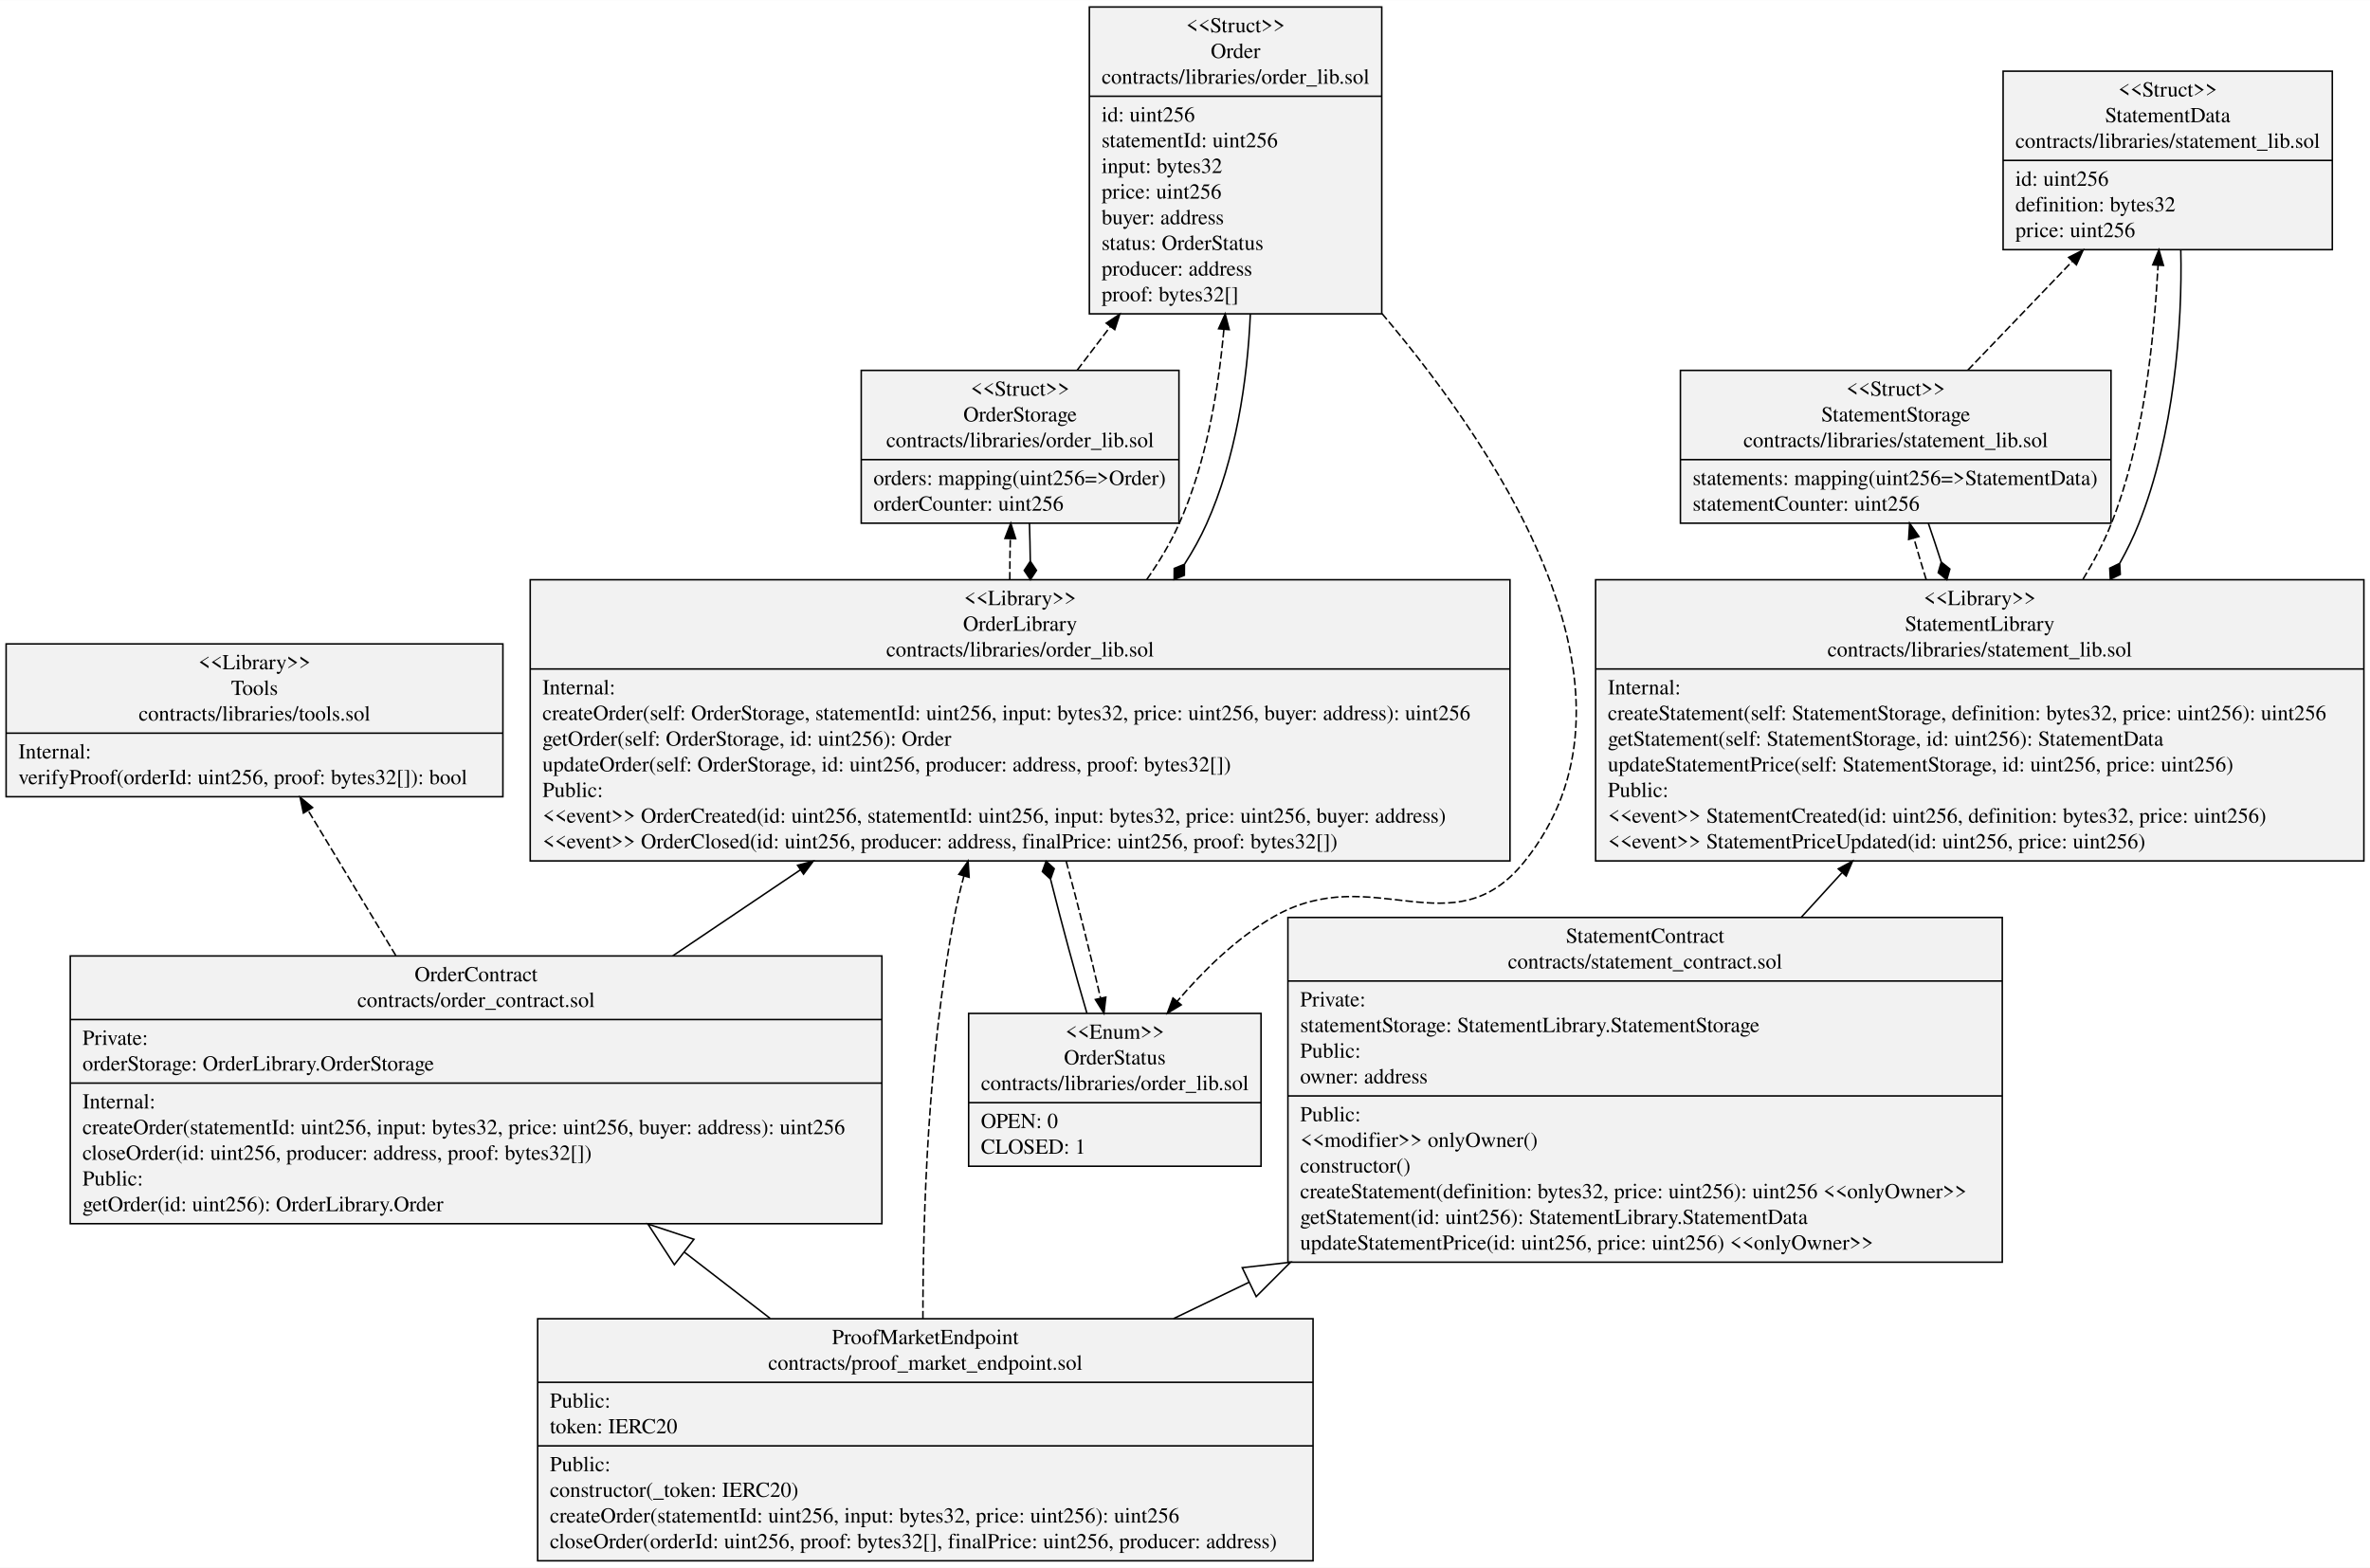
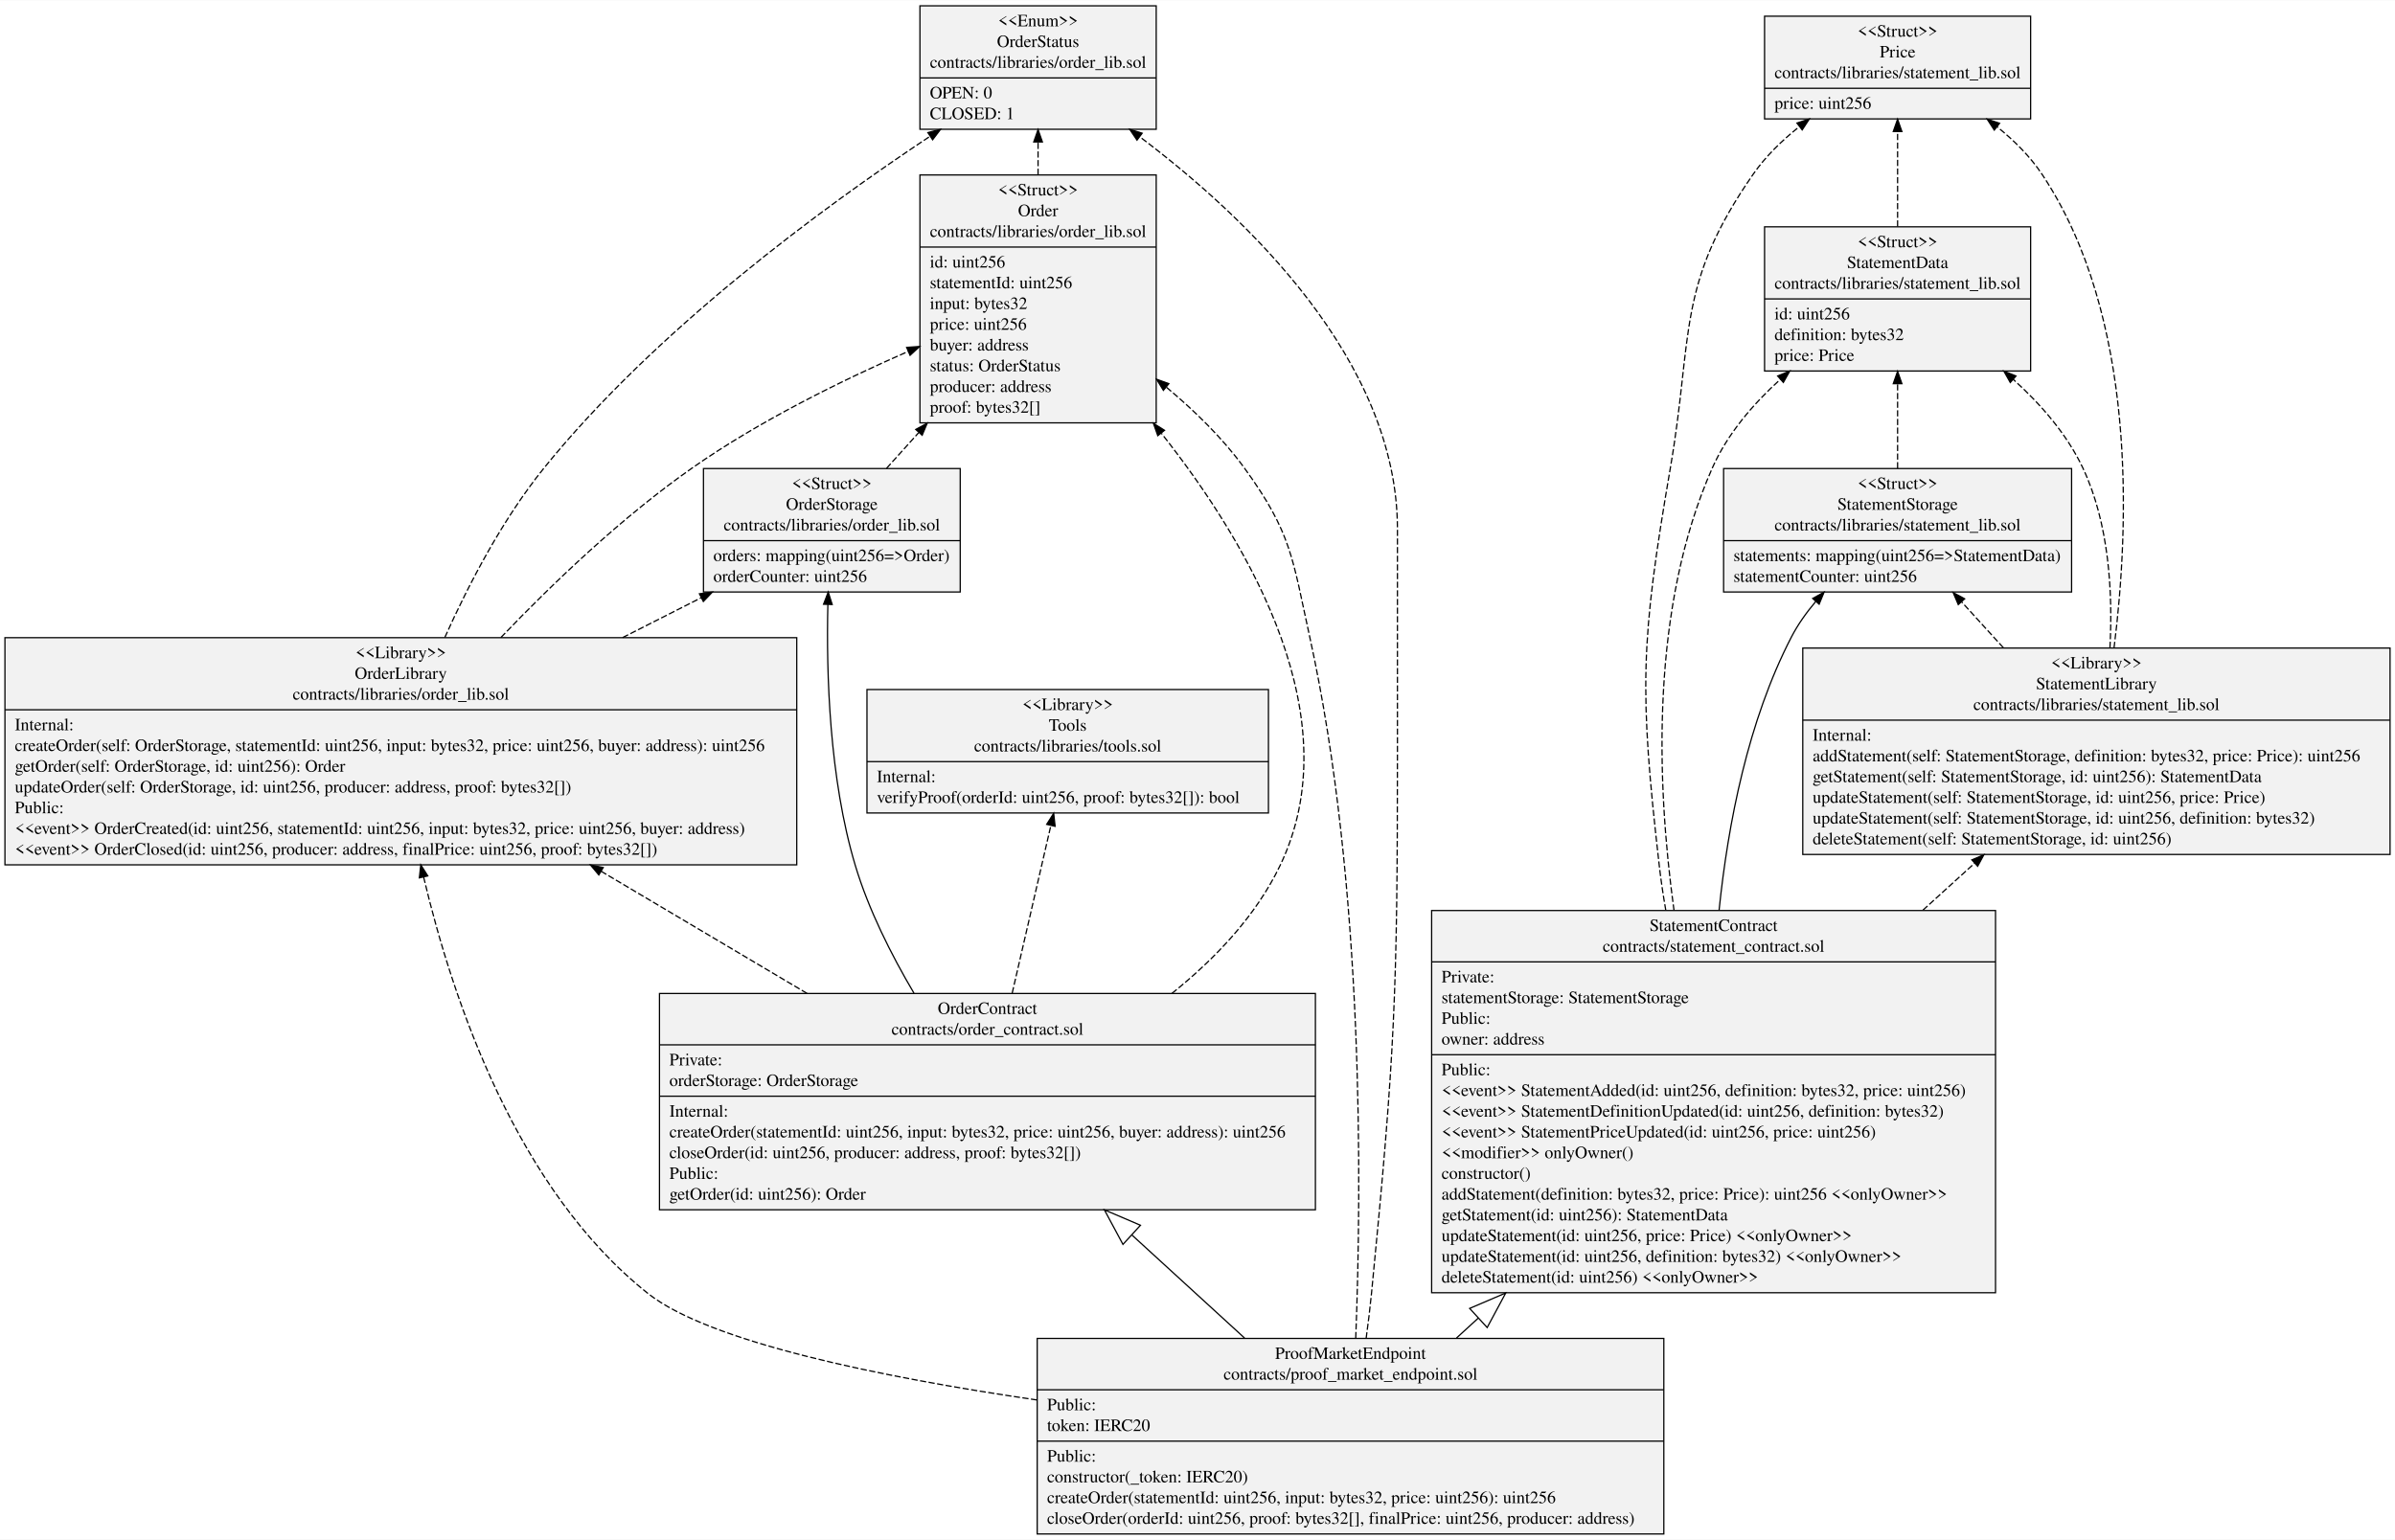
- <svg xmlns="http://www.w3.org/2000/svg" width="1551pt" height="1026pt" viewBox="0.00 0.00 1550.93 1025.80">
-   <g id="graph0" class="graph" transform="scale(1 1) rotate(0) translate(4 1021.8)">
-     <polygon fill="white" stroke="transparent" points="-4,4 -4,-1021.8 1546.93,-1021.8 1546.93,4 -4,4" />
+ <svg xmlns="http://www.w3.org/2000/svg" width="1939pt" height="1247pt" viewBox="0.00 0.00 1939.36 1246.80">
+   <g id="graph0" class="graph" transform="scale(1 1) rotate(0) translate(4 1242.8)">
+     <polygon fill="white" stroke="transparent" points="-4,4 -4,-1242.8 1935.36,-1242.8 1935.36,4 -4,4" />
    <g id="node1" class="node">
-       <polygon fill="#f2f2f2" stroke="black" points="629.88,-258.7 629.88,-358.7 821.22,-358.7 821.22,-258.7 629.88,-258.7" />
-       <text text-anchor="middle" x="725.55" y="-342.1" font-family="Times,serif" font-size="14.00">&lt;&lt;Enum&gt;&gt;</text>
-       <text text-anchor="middle" x="725.55" y="-325.3" font-family="Times,serif" font-size="14.00">OrderStatus</text>
-       <text text-anchor="middle" x="725.55" y="-308.5" font-family="Times,serif" font-size="14.00">contracts/libraries/order_lib.sol</text>
-       <polyline fill="none" stroke="black" points="629.88,-300.3 821.22,-300.3 " />
-       <text text-anchor="start" x="637.88" y="-283.7" font-family="Times,serif" font-size="14.00">OPEN: 0</text>
-       <text text-anchor="start" x="637.88" y="-266.9" font-family="Times,serif" font-size="14.00">CLOSED: 1</text>
+       <polygon fill="#f2f2f2" stroke="black" points="740.92,-1138.3 740.92,-1238.3 932.25,-1238.3 932.25,-1138.3 740.92,-1138.3" />
+       <text text-anchor="middle" x="836.58" y="-1221.7" font-family="Times,serif" font-size="14.00">&lt;&lt;Enum&gt;&gt;</text>
+       <text text-anchor="middle" x="836.58" y="-1204.9" font-family="Times,serif" font-size="14.00">OrderStatus</text>
+       <text text-anchor="middle" x="836.58" y="-1188.1" font-family="Times,serif" font-size="14.00">contracts/libraries/order_lib.sol</text>
+       <polyline fill="none" stroke="black" points="740.92,-1179.9 932.25,-1179.9 " />
+       <text text-anchor="start" x="748.92" y="-1163.3" font-family="Times,serif" font-size="14.00">OPEN: 0</text>
+       <text text-anchor="start" x="748.92" y="-1146.5" font-family="Times,serif" font-size="14.00">CLOSED: 1</text>
+     </g>
+     <g id="node2" class="node">
+       <polygon fill="#f2f2f2" stroke="black" points="740.92,-900.5 740.92,-1101.3 932.25,-1101.3 932.25,-900.5 740.92,-900.5" />
+       <text text-anchor="middle" x="836.58" y="-1084.7" font-family="Times,serif" font-size="14.00">&lt;&lt;Struct&gt;&gt;</text>
+       <text text-anchor="middle" x="836.58" y="-1067.9" font-family="Times,serif" font-size="14.00">Order</text>
+       <text text-anchor="middle" x="836.58" y="-1051.1" font-family="Times,serif" font-size="14.00">contracts/libraries/order_lib.sol</text>
+       <polyline fill="none" stroke="black" points="740.92,-1042.9 932.25,-1042.9 " />
+       <text text-anchor="start" x="748.92" y="-1026.3" font-family="Times,serif" font-size="14.00">id: uint256</text>
+       <text text-anchor="start" x="748.92" y="-1009.5" font-family="Times,serif" font-size="14.00">statementId: uint256</text>
+       <text text-anchor="start" x="748.92" y="-992.7" font-family="Times,serif" font-size="14.00">input: bytes32</text>
+       <text text-anchor="start" x="748.92" y="-975.9" font-family="Times,serif" font-size="14.00">price: uint256</text>
+       <text text-anchor="start" x="748.92" y="-959.1" font-family="Times,serif" font-size="14.00">buyer: address</text>
+       <text text-anchor="start" x="748.92" y="-942.3" font-family="Times,serif" font-size="14.00">status: OrderStatus</text>
+       <text text-anchor="start" x="748.92" y="-925.5" font-family="Times,serif" font-size="14.00">producer: address</text>
+       <text text-anchor="start" x="748.92" y="-908.7" font-family="Times,serif" font-size="14.00">proof: bytes32[]</text>
+     </g>
+     <g id="edge1" class="edge">
+       <path fill="none" stroke="black" stroke-dasharray="5,2" d="M836.58,-1101.38C836.58,-1110.42 836.58,-1119.37 836.58,-1127.89" />
+       <polygon fill="black" stroke="black" points="833.08,-1128.05 836.58,-1138.05 840.08,-1128.05 833.08,-1128.05" />
+     </g>
+     <g id="node3" class="node">
+       <polygon fill="#f2f2f2" stroke="black" points="565.63,-763.5 565.63,-863.5 773.54,-863.5 773.54,-763.5 565.63,-763.5" />
+       <text text-anchor="middle" x="669.58" y="-846.9" font-family="Times,serif" font-size="14.00">&lt;&lt;Struct&gt;&gt;</text>
+       <text text-anchor="middle" x="669.58" y="-830.1" font-family="Times,serif" font-size="14.00">OrderStorage</text>
+       <text text-anchor="middle" x="669.58" y="-813.3" font-family="Times,serif" font-size="14.00">contracts/libraries/order_lib.sol</text>
+       <polyline fill="none" stroke="black" points="565.63,-805.1 773.54,-805.1 " />
+       <text text-anchor="start" x="573.63" y="-788.5" font-family="Times,serif" font-size="14.00">orders: mapping(uint256=&gt;Order)</text>
+       <text text-anchor="start" x="573.63" y="-771.7" font-family="Times,serif" font-size="14.00">orderCounter: uint256</text>
+     </g>
+     <g id="edge2" class="edge">
+       <path fill="none" stroke="black" stroke-dasharray="5,2" d="M713.9,-863.7C722.06,-872.76 730.87,-882.54 739.89,-892.55" />
+       <polygon fill="black" stroke="black" points="737.52,-895.16 746.82,-900.24 742.73,-890.47 737.52,-895.16" />
    </g>
    <g id="node4" class="node">
-       <polygon fill="#f2f2f2" stroke="black" points="342.97,-458.5 342.97,-642.5 984.13,-642.5 984.13,-458.5 342.97,-458.5" />
-       <text text-anchor="middle" x="663.55" y="-625.9" font-family="Times,serif" font-size="14.00">&lt;&lt;Library&gt;&gt;</text>
-       <text text-anchor="middle" x="663.55" y="-609.1" font-family="Times,serif" font-size="14.00">OrderLibrary</text>
-       <text text-anchor="middle" x="663.55" y="-592.3" font-family="Times,serif" font-size="14.00">contracts/libraries/order_lib.sol</text>
-       <polyline fill="none" stroke="black" points="342.97,-584.1 984.13,-584.1 " />
-       <text text-anchor="start" x="350.97" y="-567.5" font-family="Times,serif" font-size="14.00">Internal:</text>
-       <text text-anchor="start" x="350.97" y="-550.7" font-family="Times,serif" font-size="14.00">    createOrder(self: OrderStorage, statementId: uint256, input: bytes32, price: uint256, buyer: address): uint256</text>
-       <text text-anchor="start" x="350.97" y="-533.9" font-family="Times,serif" font-size="14.00">    getOrder(self: OrderStorage, id: uint256): Order</text>
-       <text text-anchor="start" x="350.97" y="-517.1" font-family="Times,serif" font-size="14.00">    updateOrder(self: OrderStorage, id: uint256, producer: address, proof: bytes32[])</text>
-       <text text-anchor="start" x="350.97" y="-500.3" font-family="Times,serif" font-size="14.00">Public:</text>
-       <text text-anchor="start" x="350.97" y="-483.5" font-family="Times,serif" font-size="14.00">    &lt;&lt;event&gt;&gt; OrderCreated(id: uint256, statementId: uint256, input: bytes32, price: uint256, buyer: address)</text>
-       <text text-anchor="start" x="350.97" y="-466.7" font-family="Times,serif" font-size="14.00">    &lt;&lt;event&gt;&gt; OrderClosed(id: uint256, producer: address, finalPrice: uint256, proof: bytes32[])</text>
+       <polygon fill="#f2f2f2" stroke="black" points="0,-542.5 0,-726.5 641.17,-726.5 641.17,-542.5 0,-542.5" />
+       <text text-anchor="middle" x="320.58" y="-709.9" font-family="Times,serif" font-size="14.00">&lt;&lt;Library&gt;&gt;</text>
+       <text text-anchor="middle" x="320.58" y="-693.1" font-family="Times,serif" font-size="14.00">OrderLibrary</text>
+       <text text-anchor="middle" x="320.58" y="-676.3" font-family="Times,serif" font-size="14.00">contracts/libraries/order_lib.sol</text>
+       <polyline fill="none" stroke="black" points="0,-668.1 641.17,-668.1 " />
+       <text text-anchor="start" x="8" y="-651.5" font-family="Times,serif" font-size="14.00">Internal:</text>
+       <text text-anchor="start" x="8" y="-634.7" font-family="Times,serif" font-size="14.00">    createOrder(self: OrderStorage, statementId: uint256, input: bytes32, price: uint256, buyer: address): uint256</text>
+       <text text-anchor="start" x="8" y="-617.9" font-family="Times,serif" font-size="14.00">    getOrder(self: OrderStorage, id: uint256): Order</text>
+       <text text-anchor="start" x="8" y="-601.1" font-family="Times,serif" font-size="14.00">    updateOrder(self: OrderStorage, id: uint256, producer: address, proof: bytes32[])</text>
+       <text text-anchor="start" x="8" y="-584.3" font-family="Times,serif" font-size="14.00">Public:</text>
+       <text text-anchor="start" x="8" y="-567.5" font-family="Times,serif" font-size="14.00">    &lt;&lt;event&gt;&gt; OrderCreated(id: uint256, statementId: uint256, input: bytes32, price: uint256, buyer: address)</text>
+       <text text-anchor="start" x="8" y="-550.7" font-family="Times,serif" font-size="14.00">    &lt;&lt;event&gt;&gt; OrderClosed(id: uint256, producer: address, finalPrice: uint256, proof: bytes32[])</text>
+     </g>
+     <g id="edge5" class="edge">
+       <path fill="none" stroke="black" stroke-dasharray="5,2" d="M356.2,-726.7C375.99,-770.8 403.35,-822.93 436.58,-864 526.83,-975.5 661.33,-1074.38 749.01,-1132.56" />
+       <polygon fill="black" stroke="black" points="747.33,-1135.65 757.6,-1138.24 751.19,-1129.81 747.33,-1135.65" />
+     </g>
+     <g id="edge4" class="edge">
+       <path fill="none" stroke="black" stroke-dasharray="5,2" d="M401.62,-726.67C444.69,-771.66 500.28,-824.6 556.58,-864 610.68,-901.85 676.92,-934.53 731.39,-958.35" />
+       <polygon fill="black" stroke="black" points="730.15,-961.63 740.72,-962.39 732.93,-955.2 730.15,-961.63" />
    </g>
    <g id="edge3" class="edge">
-       <path fill="none" stroke="black" d="M707.28,-358.81C699.79,-384.09 691.18,-415.91 683.55,-446.28" />
-       <polygon fill="black" stroke="black" points="683.46,-446.63 685.89,-453.42 680.56,-458.28 678.13,-451.49 683.46,-446.63" />
-     </g>
-     <g id="node2" class="node">
-       <polygon fill="#f2f2f2" stroke="black" points="708.88,-816.5 708.88,-1017.3 900.22,-1017.3 900.22,-816.5 708.88,-816.5" />
-       <text text-anchor="middle" x="804.55" y="-1000.7" font-family="Times,serif" font-size="14.00">&lt;&lt;Struct&gt;&gt;</text>
-       <text text-anchor="middle" x="804.55" y="-983.9" font-family="Times,serif" font-size="14.00">Order</text>
-       <text text-anchor="middle" x="804.55" y="-967.1" font-family="Times,serif" font-size="14.00">contracts/libraries/order_lib.sol</text>
-       <polyline fill="none" stroke="black" points="708.88,-958.9 900.22,-958.9 " />
-       <text text-anchor="start" x="716.88" y="-942.3" font-family="Times,serif" font-size="14.00">id: uint256</text>
-       <text text-anchor="start" x="716.88" y="-925.5" font-family="Times,serif" font-size="14.00">statementId: uint256</text>
-       <text text-anchor="start" x="716.88" y="-908.7" font-family="Times,serif" font-size="14.00">input: bytes32</text>
-       <text text-anchor="start" x="716.88" y="-891.9" font-family="Times,serif" font-size="14.00">price: uint256</text>
-       <text text-anchor="start" x="716.88" y="-875.1" font-family="Times,serif" font-size="14.00">buyer: address</text>
-       <text text-anchor="start" x="716.88" y="-858.3" font-family="Times,serif" font-size="14.00">status: OrderStatus</text>
-       <text text-anchor="start" x="716.88" y="-841.5" font-family="Times,serif" font-size="14.00">producer: address</text>
-       <text text-anchor="start" x="716.88" y="-824.7" font-family="Times,serif" font-size="14.00">proof: bytes32[]</text>
-     </g>
-     <g id="edge1" class="edge">
-       <path fill="none" stroke="black" stroke-dasharray="5,2" d="M900.34,-816.72C984.1,-717.76 1079.93,-565.39 993.55,-458 946.78,-399.85 894.31,-459.07 829.55,-422 805.42,-408.19 783.64,-386.9 766.32,-366.57" />
-       <polygon fill="black" stroke="black" points="768.99,-364.3 759.91,-358.84 763.6,-368.77 768.99,-364.3" />
-     </g>
-     <g id="edge4" class="edge">
-       <path fill="none" stroke="black" d="M814.23,-816.41C812.36,-772.64 804.65,-721.61 785.55,-679 781.55,-670.08 776.7,-661.33 771.26,-652.87" />
-       <polygon fill="black" stroke="black" points="771.1,-652.62 764.42,-649.9 764.36,-642.69 771.04,-645.41 771.1,-652.62" />
-     </g>
-     <g id="node3" class="node">
-       <polygon fill="#f2f2f2" stroke="black" points="559.59,-679.5 559.59,-779.5 767.51,-779.5 767.51,-679.5 559.59,-679.5" />
-       <text text-anchor="middle" x="663.55" y="-762.9" font-family="Times,serif" font-size="14.00">&lt;&lt;Struct&gt;&gt;</text>
-       <text text-anchor="middle" x="663.55" y="-746.1" font-family="Times,serif" font-size="14.00">OrderStorage</text>
-       <text text-anchor="middle" x="663.55" y="-729.3" font-family="Times,serif" font-size="14.00">contracts/libraries/order_lib.sol</text>
-       <polyline fill="none" stroke="black" points="559.59,-721.1 767.51,-721.1 " />
-       <text text-anchor="start" x="567.59" y="-704.5" font-family="Times,serif" font-size="14.00">orders: mapping(uint256=&gt;Order)</text>
-       <text text-anchor="start" x="567.59" y="-687.7" font-family="Times,serif" font-size="14.00">orderCounter: uint256</text>
-     </g>
-     <g id="edge2" class="edge">
-       <path fill="none" stroke="black" stroke-dasharray="5,2" d="M700.97,-779.7C707.79,-788.67 715.15,-798.35 722.68,-808.26" />
-       <polygon fill="black" stroke="black" points="719.92,-810.4 728.76,-816.24 725.49,-806.17 719.92,-810.4" />
-     </g>
-     <g id="edge5" class="edge">
-       <path fill="none" stroke="black" d="M669.67,-679.45C669.93,-671.62 670.12,-663.28 670.22,-654.75" />
-       <polygon fill="black" stroke="black" points="670.22,-654.59 666.26,-648.57 670.3,-642.59 674.26,-648.62 670.22,-654.59" />
+       <path fill="none" stroke="black" stroke-dasharray="5,2" d="M500.2,-726.59C521.92,-737.61 543.54,-748.58 563.71,-758.8" />
+       <polygon fill="black" stroke="black" points="562.36,-762.05 572.86,-763.45 565.53,-755.8 562.36,-762.05" />
+     </g>
+     <g id="node5" class="node">
+       <polygon fill="#f2f2f2" stroke="black" points="1424.86,-942.5 1424.86,-1059.3 1640.31,-1059.3 1640.31,-942.5 1424.86,-942.5" />
+       <text text-anchor="middle" x="1532.58" y="-1042.7" font-family="Times,serif" font-size="14.00">&lt;&lt;Struct&gt;&gt;</text>
+       <text text-anchor="middle" x="1532.58" y="-1025.9" font-family="Times,serif" font-size="14.00">StatementData</text>
+       <text text-anchor="middle" x="1532.58" y="-1009.1" font-family="Times,serif" font-size="14.00">contracts/libraries/statement_lib.sol</text>
+       <polyline fill="none" stroke="black" points="1424.86,-1000.9 1640.31,-1000.9 " />
+       <text text-anchor="start" x="1432.86" y="-984.3" font-family="Times,serif" font-size="14.00">id: uint256</text>
+       <text text-anchor="start" x="1432.86" y="-967.5" font-family="Times,serif" font-size="14.00">definition: bytes32</text>
+       <text text-anchor="start" x="1432.86" y="-950.7" font-family="Times,serif" font-size="14.00">price: Price</text>
+     </g>
+     <g id="node7" class="node">
+       <polygon fill="#f2f2f2" stroke="black" points="1424.86,-1146.7 1424.86,-1229.9 1640.31,-1229.9 1640.31,-1146.7 1424.86,-1146.7" />
+       <text text-anchor="middle" x="1532.58" y="-1213.3" font-family="Times,serif" font-size="14.00">&lt;&lt;Struct&gt;&gt;</text>
+       <text text-anchor="middle" x="1532.58" y="-1196.5" font-family="Times,serif" font-size="14.00">Price</text>
+       <text text-anchor="middle" x="1532.58" y="-1179.7" font-family="Times,serif" font-size="14.00">contracts/libraries/statement_lib.sol</text>
+       <polyline fill="none" stroke="black" points="1424.86,-1171.5 1640.31,-1171.5 " />
+       <text text-anchor="start" x="1432.86" y="-1154.9" font-family="Times,serif" font-size="14.00">price: uint256</text>
+     </g>
+     <g id="edge6" class="edge">
+       <path fill="none" stroke="black" stroke-dasharray="5,2" d="M1532.58,-1059.55C1532.58,-1084.08 1532.58,-1112.46 1532.58,-1136.23" />
+       <polygon fill="black" stroke="black" points="1529.08,-1136.46 1532.58,-1146.46 1536.08,-1136.46 1529.08,-1136.46" />
+     </g>
+     <g id="node6" class="node">
+       <polygon fill="#f2f2f2" stroke="black" points="1391.69,-763.5 1391.69,-863.5 1673.48,-863.5 1673.48,-763.5 1391.69,-763.5" />
+       <text text-anchor="middle" x="1532.58" y="-846.9" font-family="Times,serif" font-size="14.00">&lt;&lt;Struct&gt;&gt;</text>
+       <text text-anchor="middle" x="1532.58" y="-830.1" font-family="Times,serif" font-size="14.00">StatementStorage</text>
+       <text text-anchor="middle" x="1532.58" y="-813.3" font-family="Times,serif" font-size="14.00">contracts/libraries/statement_lib.sol</text>
+       <polyline fill="none" stroke="black" points="1391.69,-805.1 1673.48,-805.1 " />
+       <text text-anchor="start" x="1399.69" y="-788.5" font-family="Times,serif" font-size="14.00">statements: mapping(uint256=&gt;StatementData)</text>
+       <text text-anchor="start" x="1399.69" y="-771.7" font-family="Times,serif" font-size="14.00">statementCounter: uint256</text>
+     </g>
+     <g id="edge7" class="edge">
+       <path fill="none" stroke="black" stroke-dasharray="5,2" d="M1532.58,-863.7C1532.58,-884.63 1532.58,-909.39 1532.58,-932.02" />
+       <polygon fill="black" stroke="black" points="1529.08,-932.24 1532.58,-942.24 1536.08,-932.24 1529.08,-932.24" />
+     </g>
+     <g id="node8" class="node">
+       <polygon fill="#f2f2f2" stroke="black" points="1455.8,-550.9 1455.8,-718.1 1931.36,-718.1 1931.36,-550.9 1455.8,-550.9" />
+       <text text-anchor="middle" x="1693.58" y="-701.5" font-family="Times,serif" font-size="14.00">&lt;&lt;Library&gt;&gt;</text>
+       <text text-anchor="middle" x="1693.58" y="-684.7" font-family="Times,serif" font-size="14.00">StatementLibrary</text>
+       <text text-anchor="middle" x="1693.58" y="-667.9" font-family="Times,serif" font-size="14.00">contracts/libraries/statement_lib.sol</text>
+       <polyline fill="none" stroke="black" points="1455.8,-659.7 1931.36,-659.7 " />
+       <text text-anchor="start" x="1463.8" y="-643.1" font-family="Times,serif" font-size="14.00">Internal:</text>
+       <text text-anchor="start" x="1463.8" y="-626.3" font-family="Times,serif" font-size="14.00">    addStatement(self: StatementStorage, definition: bytes32, price: Price): uint256</text>
+       <text text-anchor="start" x="1463.8" y="-609.5" font-family="Times,serif" font-size="14.00">    getStatement(self: StatementStorage, id: uint256): StatementData</text>
+       <text text-anchor="start" x="1463.8" y="-592.7" font-family="Times,serif" font-size="14.00">    updateStatement(self: StatementStorage, id: uint256, price: Price)</text>
+       <text text-anchor="start" x="1463.8" y="-575.9" font-family="Times,serif" font-size="14.00">    updateStatement(self: StatementStorage, id: uint256, definition: bytes32)</text>
+       <text text-anchor="start" x="1463.8" y="-559.1" font-family="Times,serif" font-size="14.00">    deleteStatement(self: StatementStorage, id: uint256)</text>
+     </g>
+     <g id="edge10" class="edge">
+       <path fill="none" stroke="black" stroke-dasharray="5,2" d="M1704.54,-718.23C1706.92,-763.36 1703.83,-819.02 1682.58,-864 1669.7,-891.26 1648.61,-915.51 1626.25,-935.71" />
+       <polygon fill="black" stroke="black" points="1623.83,-933.18 1618.63,-942.41 1628.45,-938.44 1623.83,-933.18" />
    </g>
    <g id="edge8" class="edge">
-       <path fill="none" stroke="black" stroke-dasharray="5,2" d="M693.71,-458.28C701.83,-428.31 710.02,-395.79 716.17,-368.84" />
-       <polygon fill="black" stroke="black" points="719.65,-369.33 718.42,-358.81 712.82,-367.8 719.65,-369.33" />
-     </g>
-     <g id="edge7" class="edge">
-       <path fill="none" stroke="black" stroke-dasharray="5,2" d="M746.47,-642.69C754.61,-654.25 761.92,-666.45 767.55,-679 785.2,-718.36 793.12,-764.91 796.91,-806.29" />
-       <polygon fill="black" stroke="black" points="793.44,-806.74 797.77,-816.41 800.41,-806.15 793.44,-806.74" />
-     </g>
-     <g id="edge6" class="edge">
-       <path fill="none" stroke="black" stroke-dasharray="5,2" d="M656.8,-642.59C656.82,-651.63 656.93,-660.62 657.14,-669.21" />
-       <polygon fill="black" stroke="black" points="653.65,-669.55 657.44,-679.45 660.64,-669.35 653.65,-669.55" />
-     </g>
-     <g id="node5" class="node">
-       <polygon fill="#f2f2f2" stroke="black" points="1306.83,-858.5 1306.83,-975.3 1522.27,-975.3 1522.27,-858.5 1306.83,-858.5" />
-       <text text-anchor="middle" x="1414.55" y="-958.7" font-family="Times,serif" font-size="14.00">&lt;&lt;Struct&gt;&gt;</text>
-       <text text-anchor="middle" x="1414.55" y="-941.9" font-family="Times,serif" font-size="14.00">StatementData</text>
-       <text text-anchor="middle" x="1414.55" y="-925.1" font-family="Times,serif" font-size="14.00">contracts/libraries/statement_lib.sol</text>
-       <polyline fill="none" stroke="black" points="1306.83,-916.9 1522.27,-916.9 " />
-       <text text-anchor="start" x="1314.83" y="-900.3" font-family="Times,serif" font-size="14.00">id: uint256</text>
-       <text text-anchor="start" x="1314.83" y="-883.5" font-family="Times,serif" font-size="14.00">definition: bytes32</text>
-       <text text-anchor="start" x="1314.83" y="-866.7" font-family="Times,serif" font-size="14.00">price: uint256</text>
-     </g>
-     <g id="node7" class="node">
-       <polygon fill="#f2f2f2" stroke="black" points="1040.17,-458.5 1040.17,-642.5 1542.93,-642.5 1542.93,-458.5 1040.17,-458.5" />
-       <text text-anchor="middle" x="1291.55" y="-625.9" font-family="Times,serif" font-size="14.00">&lt;&lt;Library&gt;&gt;</text>
-       <text text-anchor="middle" x="1291.55" y="-609.1" font-family="Times,serif" font-size="14.00">StatementLibrary</text>
-       <text text-anchor="middle" x="1291.55" y="-592.3" font-family="Times,serif" font-size="14.00">contracts/libraries/statement_lib.sol</text>
-       <polyline fill="none" stroke="black" points="1040.17,-584.1 1542.93,-584.1 " />
-       <text text-anchor="start" x="1048.17" y="-567.5" font-family="Times,serif" font-size="14.00">Internal:</text>
-       <text text-anchor="start" x="1048.17" y="-550.7" font-family="Times,serif" font-size="14.00">    createStatement(self: StatementStorage, definition: bytes32, price: uint256): uint256</text>
-       <text text-anchor="start" x="1048.17" y="-533.9" font-family="Times,serif" font-size="14.00">    getStatement(self: StatementStorage, id: uint256): StatementData</text>
-       <text text-anchor="start" x="1048.17" y="-517.1" font-family="Times,serif" font-size="14.00">    updateStatementPrice(self: StatementStorage, id: uint256, price: uint256)</text>
-       <text text-anchor="start" x="1048.17" y="-500.3" font-family="Times,serif" font-size="14.00">Public:</text>
-       <text text-anchor="start" x="1048.17" y="-483.5" font-family="Times,serif" font-size="14.00">    &lt;&lt;event&gt;&gt; StatementCreated(id: uint256, definition: bytes32, price: uint256)</text>
-       <text text-anchor="start" x="1048.17" y="-466.7" font-family="Times,serif" font-size="14.00">    &lt;&lt;event&gt;&gt; StatementPriceUpdated(id: uint256, price: uint256)</text>
-     </g>
-     <g id="edge10" class="edge">
-       <path fill="none" stroke="black" d="M1423.11,-858.35C1424.27,-809.08 1418.69,-737.1 1395.55,-679 1392.1,-670.34 1387.91,-661.76 1383.22,-653.37" />
-       <polygon fill="black" stroke="black" points="1383.11,-653.19 1376.62,-650.05 1377.01,-642.85 1383.51,-645.99 1383.11,-653.19" />
-     </g>
-     <g id="node6" class="node">
-       <polygon fill="#f2f2f2" stroke="black" points="1095.66,-679.5 1095.66,-779.5 1377.44,-779.5 1377.44,-679.5 1095.66,-679.5" />
-       <text text-anchor="middle" x="1236.55" y="-762.9" font-family="Times,serif" font-size="14.00">&lt;&lt;Struct&gt;&gt;</text>
-       <text text-anchor="middle" x="1236.55" y="-746.1" font-family="Times,serif" font-size="14.00">StatementStorage</text>
-       <text text-anchor="middle" x="1236.55" y="-729.3" font-family="Times,serif" font-size="14.00">contracts/libraries/statement_lib.sol</text>
-       <polyline fill="none" stroke="black" points="1095.66,-721.1 1377.44,-721.1 " />
-       <text text-anchor="start" x="1103.66" y="-704.5" font-family="Times,serif" font-size="14.00">statements: mapping(uint256=&gt;StatementData)</text>
-       <text text-anchor="start" x="1103.66" y="-687.7" font-family="Times,serif" font-size="14.00">statementCounter: uint256</text>
+       <path fill="none" stroke="black" stroke-dasharray="5,2" d="M1618.27,-718.3C1606.86,-730.85 1595.3,-743.55 1584.53,-755.39" />
+       <polygon fill="black" stroke="black" points="1581.72,-753.28 1577.58,-763.03 1586.9,-757.99 1581.72,-753.28" />
    </g>
    <g id="edge9" class="edge">
-       <path fill="none" stroke="black" stroke-dasharray="5,2" d="M1283.78,-779.7C1304.69,-801.48 1329.58,-827.4 1352.01,-850.76" />
-       <polygon fill="black" stroke="black" points="1349.74,-853.45 1359.19,-858.24 1354.79,-848.6 1349.74,-853.45" />
+       <path fill="none" stroke="black" stroke-dasharray="5,2" d="M1707.85,-718.18C1720.43,-817.88 1726.43,-986.4 1649.58,-1101.8 1639.97,-1116.24 1627.04,-1129.11 1613.29,-1140.2" />
+       <polygon fill="black" stroke="black" points="1610.88,-1137.63 1605.11,-1146.52 1615.16,-1143.17 1610.88,-1137.63" />
+     </g>
+     <g id="node9" class="node">
+       <polygon fill="#f2f2f2" stroke="black" points="698.03,-584.5 698.03,-684.5 1023.13,-684.5 1023.13,-584.5 698.03,-584.5" />
+       <text text-anchor="middle" x="860.58" y="-667.9" font-family="Times,serif" font-size="14.00">&lt;&lt;Library&gt;&gt;</text>
+       <text text-anchor="middle" x="860.58" y="-651.1" font-family="Times,serif" font-size="14.00">Tools</text>
+       <text text-anchor="middle" x="860.58" y="-634.3" font-family="Times,serif" font-size="14.00">contracts/libraries/tools.sol</text>
+       <polyline fill="none" stroke="black" points="698.03,-626.1 1023.13,-626.1 " />
+       <text text-anchor="start" x="706.03" y="-609.5" font-family="Times,serif" font-size="14.00">Internal:</text>
+       <text text-anchor="start" x="706.03" y="-592.7" font-family="Times,serif" font-size="14.00">    verifyProof(orderId: uint256, proof: bytes32[]): bool</text>
+     </g>
+     <g id="node10" class="node">
+       <polygon fill="#f2f2f2" stroke="black" points="530.01,-263.1 530.01,-438.3 1061.16,-438.3 1061.16,-263.1 530.01,-263.1" />
+       <text text-anchor="middle" x="795.58" y="-421.7" font-family="Times,serif" font-size="14.00">OrderContract</text>
+       <text text-anchor="middle" x="795.58" y="-404.9" font-family="Times,serif" font-size="14.00">contracts/order_contract.sol</text>
+       <polyline fill="none" stroke="black" points="530.01,-396.7 1061.16,-396.7 " />
+       <text text-anchor="start" x="538.01" y="-380.1" font-family="Times,serif" font-size="14.00">Private:</text>
+       <text text-anchor="start" x="538.01" y="-363.3" font-family="Times,serif" font-size="14.00">   orderStorage: OrderStorage</text>
+       <polyline fill="none" stroke="black" points="530.01,-355.1 1061.16,-355.1 " />
+       <text text-anchor="start" x="538.01" y="-338.5" font-family="Times,serif" font-size="14.00">Internal:</text>
+       <text text-anchor="start" x="538.01" y="-321.7" font-family="Times,serif" font-size="14.00">    createOrder(statementId: uint256, input: bytes32, price: uint256, buyer: address): uint256</text>
+       <text text-anchor="start" x="538.01" y="-304.9" font-family="Times,serif" font-size="14.00">    closeOrder(id: uint256, producer: address, proof: bytes32[])</text>
+       <text text-anchor="start" x="538.01" y="-288.1" font-family="Times,serif" font-size="14.00">Public:</text>
+       <text text-anchor="start" x="538.01" y="-271.3" font-family="Times,serif" font-size="14.00">    getOrder(id: uint256): Order</text>
+     </g>
+     <g id="edge13" class="edge">
+       <path fill="none" stroke="black" stroke-dasharray="5,2" d="M944.97,-438.36C980.16,-466.58 1013.08,-501.32 1032.58,-542 1089.17,-660 1010.35,-798.51 936.45,-892.04" />
+       <polygon fill="black" stroke="black" points="933.52,-890.11 930,-900.11 938.98,-894.48 933.52,-890.11" />
+     </g>
+     <g id="edge12" class="edge">
+       <path fill="none" stroke="black" d="M736.09,-438.55C717.61,-469.82 699.3,-506.24 688.58,-542 667.46,-612.47 665.05,-697.71 666.37,-753.42" />
+       <polygon fill="black" stroke="black" points="662.87,-753.57 666.66,-763.47 669.87,-753.37 662.87,-753.57" />
    </g>
    <g id="edge11" class="edge">
-       <path fill="none" stroke="black" d="M1257.91,-679.45C1260.67,-671.44 1263.51,-662.89 1266.32,-654.16" />
-       <polygon fill="black" stroke="black" points="1266.36,-654.03 1264.37,-647.1 1269.99,-642.59 1271.99,-649.52 1266.36,-654.03" />
-     </g>
-     <g id="edge13" class="edge">
-       <path fill="none" stroke="black" stroke-dasharray="5,2" d="M1359.13,-642.85C1366.24,-654.51 1372.65,-666.69 1377.55,-679 1399.15,-733.24 1405.45,-799.58 1408.26,-848.25" />
-       <polygon fill="black" stroke="black" points="1404.77,-848.56 1408.81,-858.35 1411.76,-848.18 1404.77,-848.56" />
-     </g>
-     <g id="edge12" class="edge">
-       <path fill="none" stroke="black" stroke-dasharray="5,2" d="M1256.5,-642.59C1253.65,-651.82 1250.91,-661.02 1248.4,-669.77" />
-       <polygon fill="black" stroke="black" points="1245.02,-668.87 1245.68,-679.45 1251.76,-670.77 1245.02,-668.87" />
-     </g>
-     <g id="node8" class="node">
-       <polygon fill="#f2f2f2" stroke="black" points="0,-500.5 0,-600.5 325.1,-600.5 325.1,-500.5 0,-500.5" />
-       <text text-anchor="middle" x="162.55" y="-583.9" font-family="Times,serif" font-size="14.00">&lt;&lt;Library&gt;&gt;</text>
-       <text text-anchor="middle" x="162.55" y="-567.1" font-family="Times,serif" font-size="14.00">Tools</text>
-       <text text-anchor="middle" x="162.55" y="-550.3" font-family="Times,serif" font-size="14.00">contracts/libraries/tools.sol</text>
-       <polyline fill="none" stroke="black" points="0,-542.1 325.1,-542.1 " />
-       <text text-anchor="start" x="8" y="-525.5" font-family="Times,serif" font-size="14.00">Internal:</text>
-       <text text-anchor="start" x="8" y="-508.7" font-family="Times,serif" font-size="14.00">    verifyProof(orderId: uint256, proof: bytes32[]): bool</text>
-     </g>
-     <g id="node9" class="node">
-       <polygon fill="#f2f2f2" stroke="black" points="41.98,-221.1 41.98,-396.3 573.12,-396.3 573.12,-221.1 41.98,-221.1" />
-       <text text-anchor="middle" x="307.55" y="-379.7" font-family="Times,serif" font-size="14.00">OrderContract</text>
-       <text text-anchor="middle" x="307.55" y="-362.9" font-family="Times,serif" font-size="14.00">contracts/order_contract.sol</text>
-       <polyline fill="none" stroke="black" points="41.98,-354.7 573.12,-354.7 " />
-       <text text-anchor="start" x="49.98" y="-338.1" font-family="Times,serif" font-size="14.00">Private:</text>
-       <text text-anchor="start" x="49.98" y="-321.3" font-family="Times,serif" font-size="14.00">   orderStorage: OrderLibrary.OrderStorage</text>
-       <polyline fill="none" stroke="black" points="41.98,-313.1 573.12,-313.1 " />
-       <text text-anchor="start" x="49.98" y="-296.5" font-family="Times,serif" font-size="14.00">Internal:</text>
-       <text text-anchor="start" x="49.98" y="-279.7" font-family="Times,serif" font-size="14.00">    createOrder(statementId: uint256, input: bytes32, price: uint256, buyer: address): uint256</text>
-       <text text-anchor="start" x="49.98" y="-262.9" font-family="Times,serif" font-size="14.00">    closeOrder(id: uint256, producer: address, proof: bytes32[])</text>
-       <text text-anchor="start" x="49.98" y="-246.1" font-family="Times,serif" font-size="14.00">Public:</text>
-       <text text-anchor="start" x="49.98" y="-229.3" font-family="Times,serif" font-size="14.00">    getOrder(id: uint256): OrderLibrary.Order</text>
+       <path fill="none" stroke="black" stroke-dasharray="5,2" d="M649.52,-438.36C596.72,-469.68 536.81,-505.22 482.72,-537.31" />
+       <polygon fill="black" stroke="black" points="480.9,-534.32 474.09,-542.43 484.47,-540.34 480.9,-534.32" />
    </g>
    <g id="edge14" class="edge">
-       <path fill="none" stroke="black" d="M436.33,-396.44C463.39,-414.67 492.1,-434.01 519.67,-452.58" />
-       <polygon fill="black" stroke="black" points="517.94,-455.64 528.19,-458.32 521.85,-449.83 517.94,-455.64" />
+       <path fill="none" stroke="black" stroke-dasharray="5,2" d="M815.62,-438.55C825.77,-482.58 837.85,-534.92 846.92,-574.28" />
+       <polygon fill="black" stroke="black" points="843.56,-575.29 849.22,-584.24 850.38,-573.71 843.56,-575.29" />
+     </g>
+     <g id="node11" class="node">
+       <polygon fill="#f2f2f2" stroke="black" points="835.88,-0.5 835.88,-158.9 1343.29,-158.9 1343.29,-0.5 835.88,-0.5" />
+       <text text-anchor="middle" x="1089.58" y="-142.3" font-family="Times,serif" font-size="14.00">ProofMarketEndpoint</text>
+       <text text-anchor="middle" x="1089.58" y="-125.5" font-family="Times,serif" font-size="14.00">contracts/proof_market_endpoint.sol</text>
+       <polyline fill="none" stroke="black" points="835.88,-117.3 1343.29,-117.3 " />
+       <text text-anchor="start" x="843.88" y="-100.7" font-family="Times,serif" font-size="14.00">Public:</text>
+       <text text-anchor="start" x="843.88" y="-83.9" font-family="Times,serif" font-size="14.00">   token: IERC20</text>
+       <polyline fill="none" stroke="black" points="835.88,-75.7 1343.29,-75.7 " />
+       <text text-anchor="start" x="843.88" y="-59.1" font-family="Times,serif" font-size="14.00">Public:</text>
+       <text text-anchor="start" x="843.88" y="-42.3" font-family="Times,serif" font-size="14.00">    constructor(_token: IERC20)</text>
+       <text text-anchor="start" x="843.88" y="-25.5" font-family="Times,serif" font-size="14.00">    createOrder(statementId: uint256, input: bytes32, price: uint256): uint256</text>
+       <text text-anchor="start" x="843.88" y="-8.7" font-family="Times,serif" font-size="14.00">    closeOrder(orderId: uint256, proof: bytes32[], finalPrice: uint256, producer: address)</text>
+     </g>
+     <g id="edge19" class="edge">
+       <path fill="none" stroke="black" stroke-dasharray="5,2" d="M1102.24,-158.93C1103.9,-171.11 1105.43,-183.58 1106.58,-195.4 1125.56,-389.41 1127.58,-438.57 1127.58,-633.5 1127.58,-633.5 1127.58,-633.5 1127.58,-814.5 1127.58,-950.91 1005.02,-1067.28 918.98,-1132.17" />
+       <polygon fill="black" stroke="black" points="916.69,-1129.5 910.77,-1138.29 920.88,-1135.12 916.69,-1129.5" />
+     </g>
+     <g id="edge18" class="edge">
+       <path fill="none" stroke="black" stroke-dasharray="5,2" d="M1093.81,-159.15C1098.6,-281.88 1100.72,-526.05 1056.58,-727 1042.58,-790.77 1041.96,-811.19 1003.58,-864 986.11,-888.04 963.38,-910.26 940.35,-929.47" />
+       <polygon fill="black" stroke="black" points="938.05,-926.82 932.53,-935.86 942.49,-932.24 938.05,-926.82" />
+     </g>
+     <g id="edge17" class="edge">
+       <path fill="none" stroke="black" stroke-dasharray="5,2" d="M835.75,-109.03C708.11,-127.71 570.17,-156.06 520.58,-195.4 414.89,-279.26 362.97,-431.49 339.04,-532.56" />
+       <polygon fill="black" stroke="black" points="335.58,-531.95 336.74,-542.48 342.4,-533.53 335.58,-531.95" />
+     </g>
+     <g id="edge16" class="edge">
+       <path fill="none" stroke="black" d="M1003.76,-159.23C975.25,-185.31 943.02,-214.8 912.58,-242.66" />
+       <polygon fill="none" stroke="black" points="905.32,-235.06 890.27,-263.06 919.49,-250.56 905.32,-235.06" />
+     </g>
+     <g id="node12" class="node">
+       <polygon fill="#f2f2f2" stroke="black" points="1155.27,-195.9 1155.27,-505.5 1611.89,-505.5 1611.89,-195.9 1155.27,-195.9" />
+       <text text-anchor="middle" x="1383.58" y="-488.9" font-family="Times,serif" font-size="14.00">StatementContract</text>
+       <text text-anchor="middle" x="1383.58" y="-472.1" font-family="Times,serif" font-size="14.00">contracts/statement_contract.sol</text>
+       <polyline fill="none" stroke="black" points="1155.27,-463.9 1611.89,-463.9 " />
+       <text text-anchor="start" x="1163.27" y="-447.3" font-family="Times,serif" font-size="14.00">Private:</text>
+       <text text-anchor="start" x="1163.27" y="-430.5" font-family="Times,serif" font-size="14.00">   statementStorage: StatementStorage</text>
+       <text text-anchor="start" x="1163.27" y="-413.7" font-family="Times,serif" font-size="14.00">Public:</text>
+       <text text-anchor="start" x="1163.27" y="-396.9" font-family="Times,serif" font-size="14.00">   owner: address</text>
+       <polyline fill="none" stroke="black" points="1155.27,-388.7 1611.89,-388.7 " />
+       <text text-anchor="start" x="1163.27" y="-372.1" font-family="Times,serif" font-size="14.00">Public:</text>
+       <text text-anchor="start" x="1163.27" y="-355.3" font-family="Times,serif" font-size="14.00">    &lt;&lt;event&gt;&gt; StatementAdded(id: uint256, definition: bytes32, price: uint256)</text>
+       <text text-anchor="start" x="1163.27" y="-338.5" font-family="Times,serif" font-size="14.00">    &lt;&lt;event&gt;&gt; StatementDefinitionUpdated(id: uint256, definition: bytes32)</text>
+       <text text-anchor="start" x="1163.27" y="-321.7" font-family="Times,serif" font-size="14.00">    &lt;&lt;event&gt;&gt; StatementPriceUpdated(id: uint256, price: uint256)</text>
+       <text text-anchor="start" x="1163.27" y="-304.9" font-family="Times,serif" font-size="14.00">    &lt;&lt;modifier&gt;&gt; onlyOwner()</text>
+       <text text-anchor="start" x="1163.27" y="-288.1" font-family="Times,serif" font-size="14.00">    constructor()</text>
+       <text text-anchor="start" x="1163.27" y="-271.3" font-family="Times,serif" font-size="14.00">    addStatement(definition: bytes32, price: Price): uint256 &lt;&lt;onlyOwner&gt;&gt;</text>
+       <text text-anchor="start" x="1163.27" y="-254.5" font-family="Times,serif" font-size="14.00">    getStatement(id: uint256): StatementData</text>
+       <text text-anchor="start" x="1163.27" y="-237.7" font-family="Times,serif" font-size="14.00">    updateStatement(id: uint256, price: Price) &lt;&lt;onlyOwner&gt;&gt;</text>
+       <text text-anchor="start" x="1163.27" y="-220.9" font-family="Times,serif" font-size="14.00">    updateStatement(id: uint256, definition: bytes32) &lt;&lt;onlyOwner&gt;&gt;</text>
+       <text text-anchor="start" x="1163.27" y="-204.1" font-family="Times,serif" font-size="14.00">    deleteStatement(id: uint256) &lt;&lt;onlyOwner&gt;&gt;</text>
    </g>
    <g id="edge15" class="edge">
-       <path fill="none" stroke="black" stroke-dasharray="5,2" d="M255,-396.61C235.9,-428.19 214.8,-463.09 197.59,-491.56" />
-       <polygon fill="black" stroke="black" points="194.56,-489.81 192.38,-500.17 200.55,-493.43 194.56,-489.81" />
-     </g>
-     <g id="node10" class="node">
-       <polygon fill="#f2f2f2" stroke="black" points="347.84,-0.5 347.84,-158.9 855.26,-158.9 855.26,-0.5 347.84,-0.5" />
-       <text text-anchor="middle" x="601.55" y="-142.3" font-family="Times,serif" font-size="14.00">ProofMarketEndpoint</text>
-       <text text-anchor="middle" x="601.55" y="-125.5" font-family="Times,serif" font-size="14.00">contracts/proof_market_endpoint.sol</text>
-       <polyline fill="none" stroke="black" points="347.84,-117.3 855.26,-117.3 " />
-       <text text-anchor="start" x="355.84" y="-100.7" font-family="Times,serif" font-size="14.00">Public:</text>
-       <text text-anchor="start" x="355.84" y="-83.9" font-family="Times,serif" font-size="14.00">   token: IERC20</text>
-       <polyline fill="none" stroke="black" points="347.84,-75.7 855.26,-75.7 " />
-       <text text-anchor="start" x="355.84" y="-59.1" font-family="Times,serif" font-size="14.00">Public:</text>
-       <text text-anchor="start" x="355.84" y="-42.3" font-family="Times,serif" font-size="14.00">    constructor(_token: IERC20)</text>
-       <text text-anchor="start" x="355.84" y="-25.5" font-family="Times,serif" font-size="14.00">    createOrder(statementId: uint256, input: bytes32, price: uint256): uint256</text>
-       <text text-anchor="start" x="355.84" y="-8.7" font-family="Times,serif" font-size="14.00">    closeOrder(orderId: uint256, proof: bytes32[], finalPrice: uint256, producer: address)</text>
-     </g>
-     <g id="edge18" class="edge">
-       <path fill="none" stroke="black" stroke-dasharray="5,2" d="M599.96,-159.03C599.94,-228.69 603.39,-332.99 620.55,-422 622.24,-430.76 624.38,-439.74 626.8,-448.69" />
-       <polygon fill="black" stroke="black" points="623.45,-449.69 629.53,-458.37 630.19,-447.79 623.45,-449.69" />
-     </g>
-     <g id="edge17" class="edge">
-       <path fill="none" stroke="black" d="M499.96,-159.14C481.81,-173.15 462.64,-187.95 443.71,-202.57" />
-       <polygon fill="none" stroke="black" points="437.29,-194.26 419.96,-220.91 450.12,-210.89 437.29,-194.26" />
-     </g>
-     <g id="node11" class="node">
-       <polygon fill="#f2f2f2" stroke="black" points="838.81,-195.9 838.81,-421.5 1306.29,-421.5 1306.29,-195.9 838.81,-195.9" />
-       <text text-anchor="middle" x="1072.55" y="-404.9" font-family="Times,serif" font-size="14.00">StatementContract</text>
-       <text text-anchor="middle" x="1072.55" y="-388.1" font-family="Times,serif" font-size="14.00">contracts/statement_contract.sol</text>
-       <polyline fill="none" stroke="black" points="838.81,-379.9 1306.29,-379.9 " />
-       <text text-anchor="start" x="846.81" y="-363.3" font-family="Times,serif" font-size="14.00">Private:</text>
-       <text text-anchor="start" x="846.81" y="-346.5" font-family="Times,serif" font-size="14.00">   statementStorage: StatementLibrary.StatementStorage</text>
-       <text text-anchor="start" x="846.81" y="-329.7" font-family="Times,serif" font-size="14.00">Public:</text>
-       <text text-anchor="start" x="846.81" y="-312.9" font-family="Times,serif" font-size="14.00">   owner: address</text>
-       <polyline fill="none" stroke="black" points="838.81,-304.7 1306.29,-304.7 " />
-       <text text-anchor="start" x="846.81" y="-288.1" font-family="Times,serif" font-size="14.00">Public:</text>
-       <text text-anchor="start" x="846.81" y="-271.3" font-family="Times,serif" font-size="14.00">    &lt;&lt;modifier&gt;&gt; onlyOwner()</text>
-       <text text-anchor="start" x="846.81" y="-254.5" font-family="Times,serif" font-size="14.00">    constructor()</text>
-       <text text-anchor="start" x="846.81" y="-237.7" font-family="Times,serif" font-size="14.00">    createStatement(definition: bytes32, price: uint256): uint256 &lt;&lt;onlyOwner&gt;&gt;</text>
-       <text text-anchor="start" x="846.81" y="-220.9" font-family="Times,serif" font-size="14.00">    getStatement(id: uint256): StatementLibrary.StatementData</text>
-       <text text-anchor="start" x="846.81" y="-204.1" font-family="Times,serif" font-size="14.00">    updateStatementPrice(id: uint256, price: uint256) &lt;&lt;onlyOwner&gt;&gt;</text>
-     </g>
-     <g id="edge16" class="edge">
-       <path fill="none" stroke="black" d="M763.97,-158.98C780.01,-166.71 796.56,-174.68 813.26,-182.73" />
-       <polygon fill="none" stroke="black" points="808.93,-192.31 840.52,-195.87 818.05,-173.39 808.93,-192.31" />
-     </g>
-     <g id="edge19" class="edge">
-       <path fill="none" stroke="black" d="M1174.68,-421.53C1183.56,-431.26 1192.52,-441.06 1201.3,-450.68" />
-       <polygon fill="black" stroke="black" points="1198.97,-453.32 1208.3,-458.34 1204.14,-448.6 1198.97,-453.32" />
+       <path fill="none" stroke="black" d="M1175.41,-159.23C1181.17,-164.5 1187.08,-169.91 1193.1,-175.42" />
+       <polygon fill="none" stroke="black" points="1186.06,-183.21 1215.28,-195.71 1200.24,-167.71 1186.06,-183.21" />
+     </g>
+     <g id="edge23" class="edge">
+       <path fill="none" stroke="black" stroke-dasharray="5,2" d="M1351.55,-505.52C1337.03,-610.93 1332.7,-751.49 1382.58,-864 1394.74,-891.42 1415.46,-915.66 1437.69,-935.8" />
+       <polygon fill="black" stroke="black" points="1435.46,-938.49 1445.28,-942.47 1440.08,-933.23 1435.46,-938.49" />
+     </g>
+     <g id="edge21" class="edge">
+       <path fill="none" stroke="black" d="M1388.01,-505.5C1395.28,-576.21 1411.53,-659.22 1446.58,-727 1451.82,-737.12 1458.69,-746.79 1466.26,-755.74" />
+       <polygon fill="black" stroke="black" points="1463.82,-758.26 1473.08,-763.41 1469.05,-753.61 1463.82,-758.26" />
+     </g>
+     <g id="edge22" class="edge">
+       <path fill="none" stroke="black" stroke-dasharray="5,2" d="M1344.88,-505.68C1342.75,-517.91 1340.94,-530.12 1339.58,-542 1323.35,-684.24 1324.35,-722.9 1348.58,-864 1367.17,-972.22 1352.94,-1011.62 1415.58,-1101.8 1425.6,-1116.22 1438.86,-1129.14 1452.84,-1140.29" />
+       <polygon fill="black" stroke="black" points="1451.07,-1143.35 1461.13,-1146.65 1455.33,-1137.79 1451.07,-1143.35" />
+     </g>
+     <g id="edge20" class="edge">
+       <path fill="none" stroke="black" stroke-dasharray="5,2" d="M1553.1,-505.79C1567.41,-518.8 1581.55,-531.66 1595.04,-543.92" />
+       <polygon fill="black" stroke="black" points="1592.71,-546.53 1602.46,-550.66 1597.41,-541.35 1592.71,-546.53" />
    </g>
  </g>
</svg>
